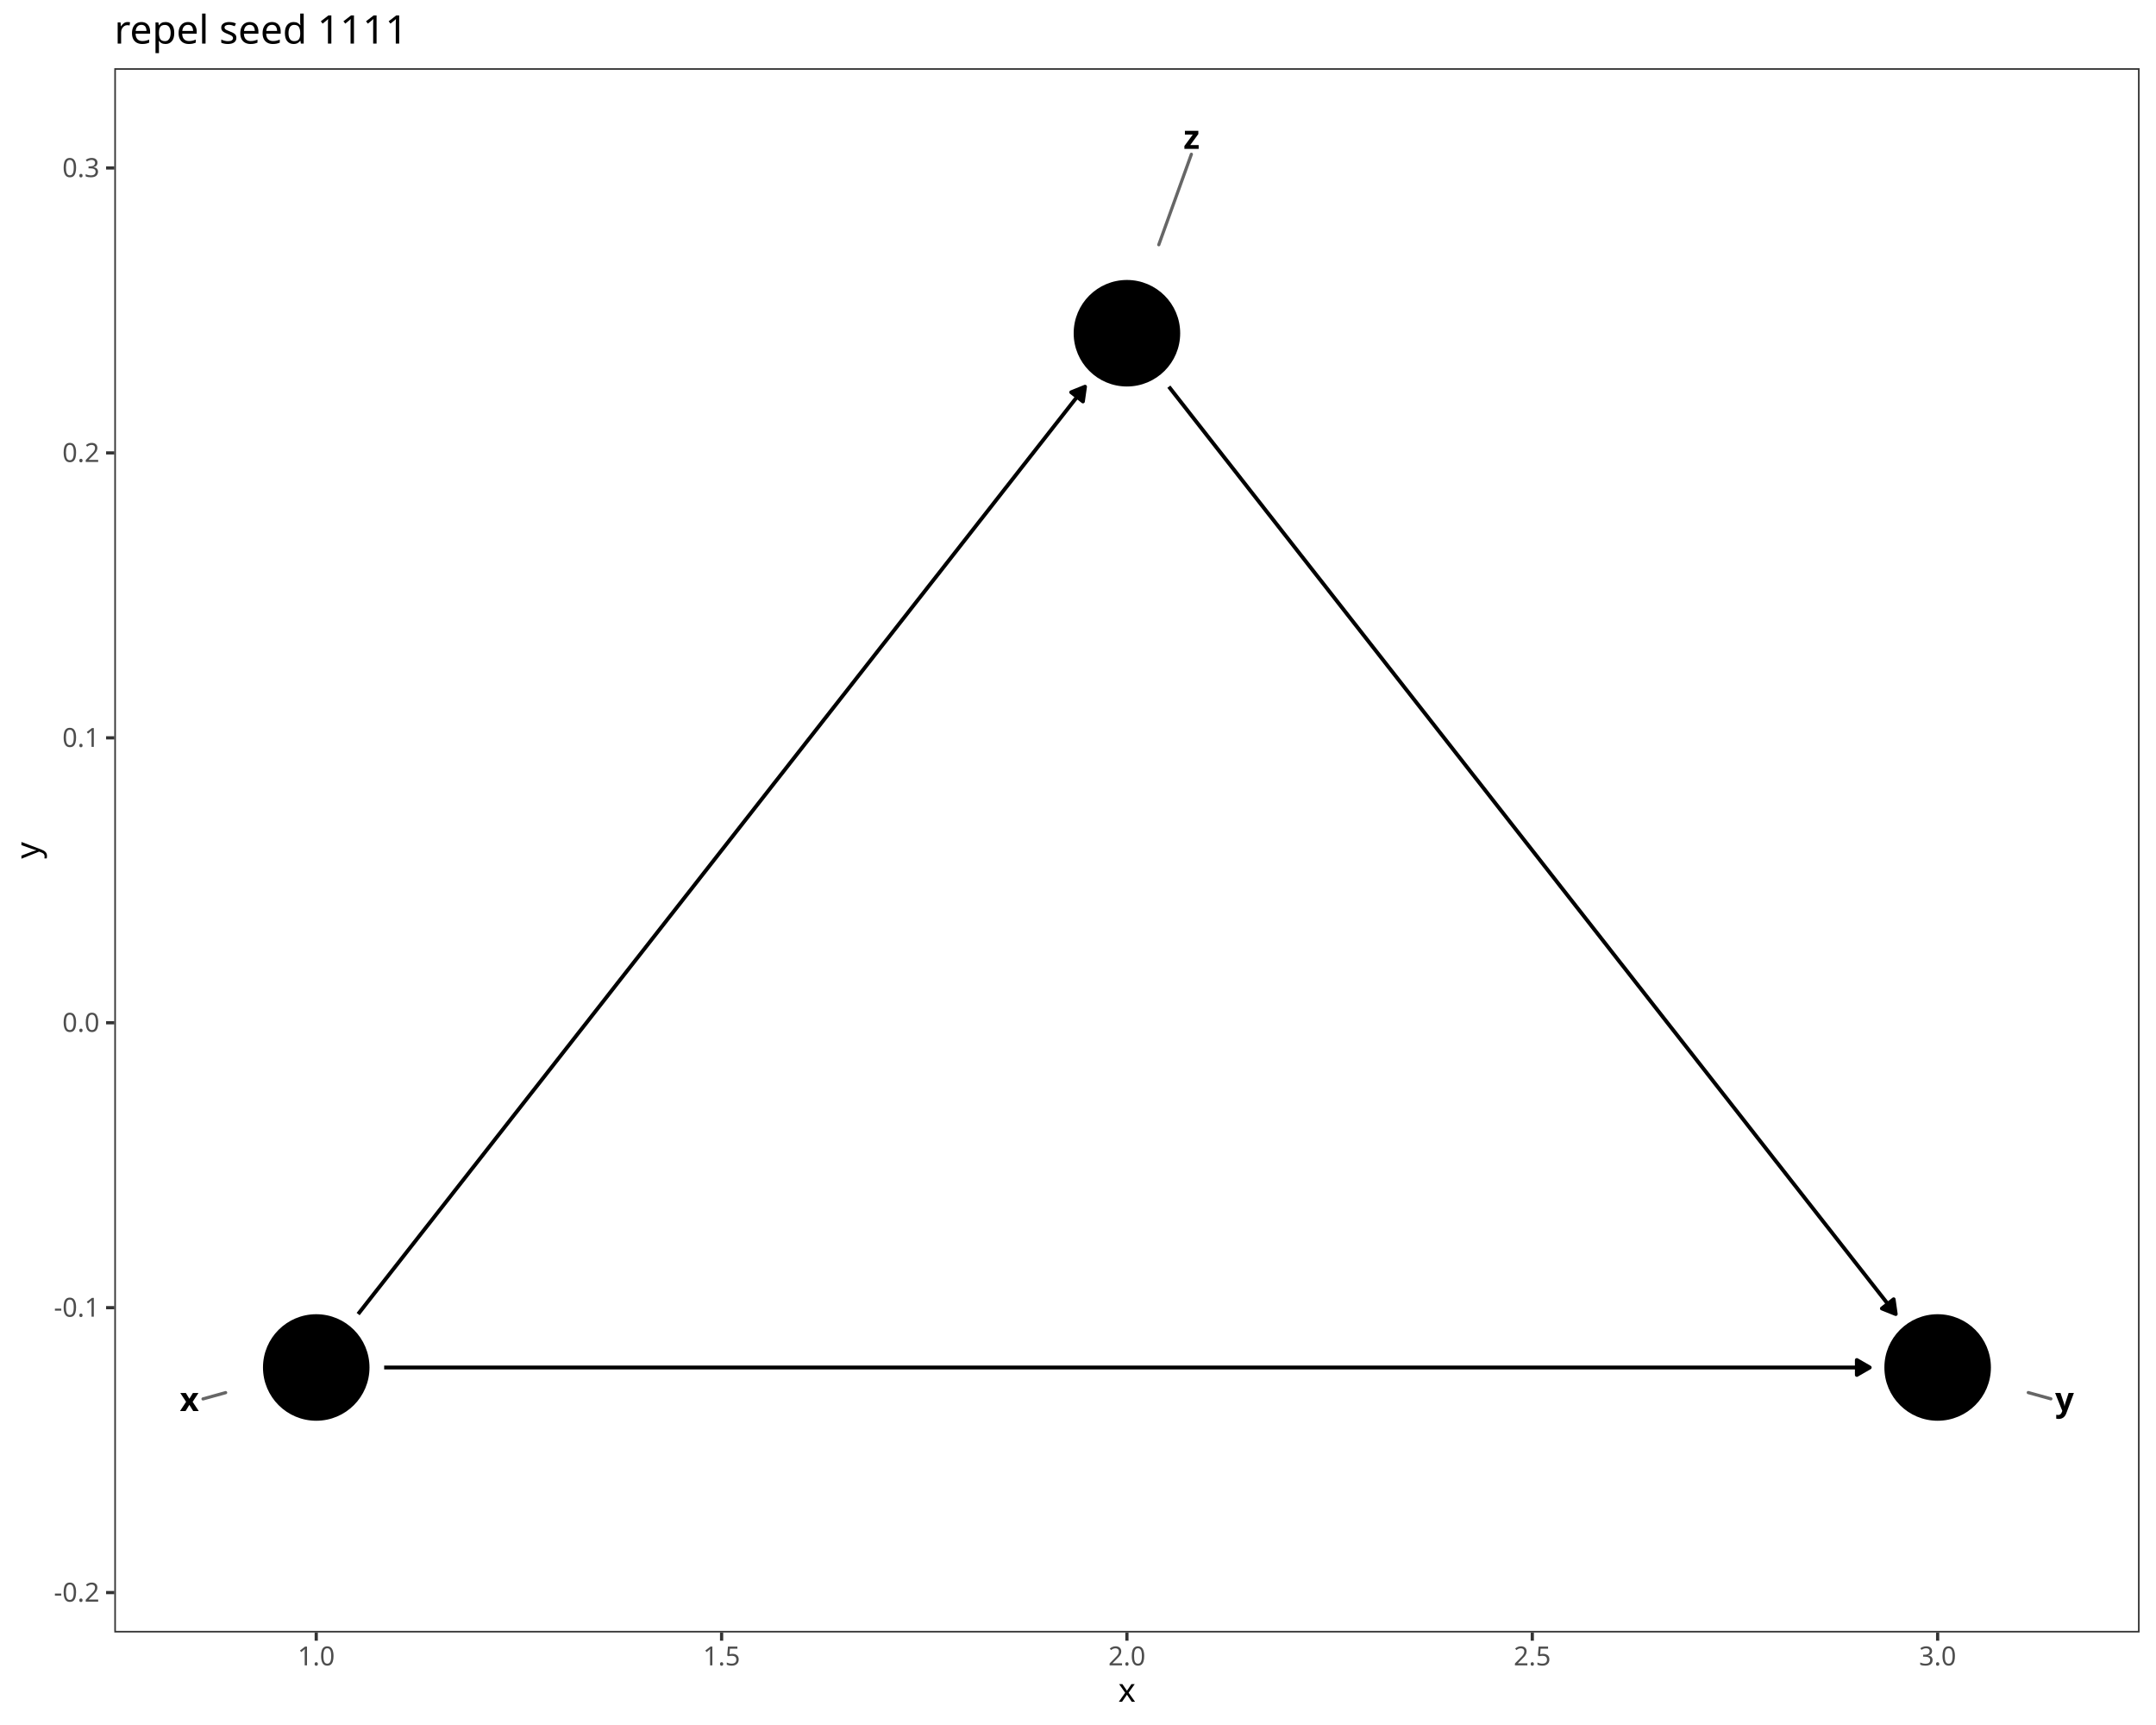
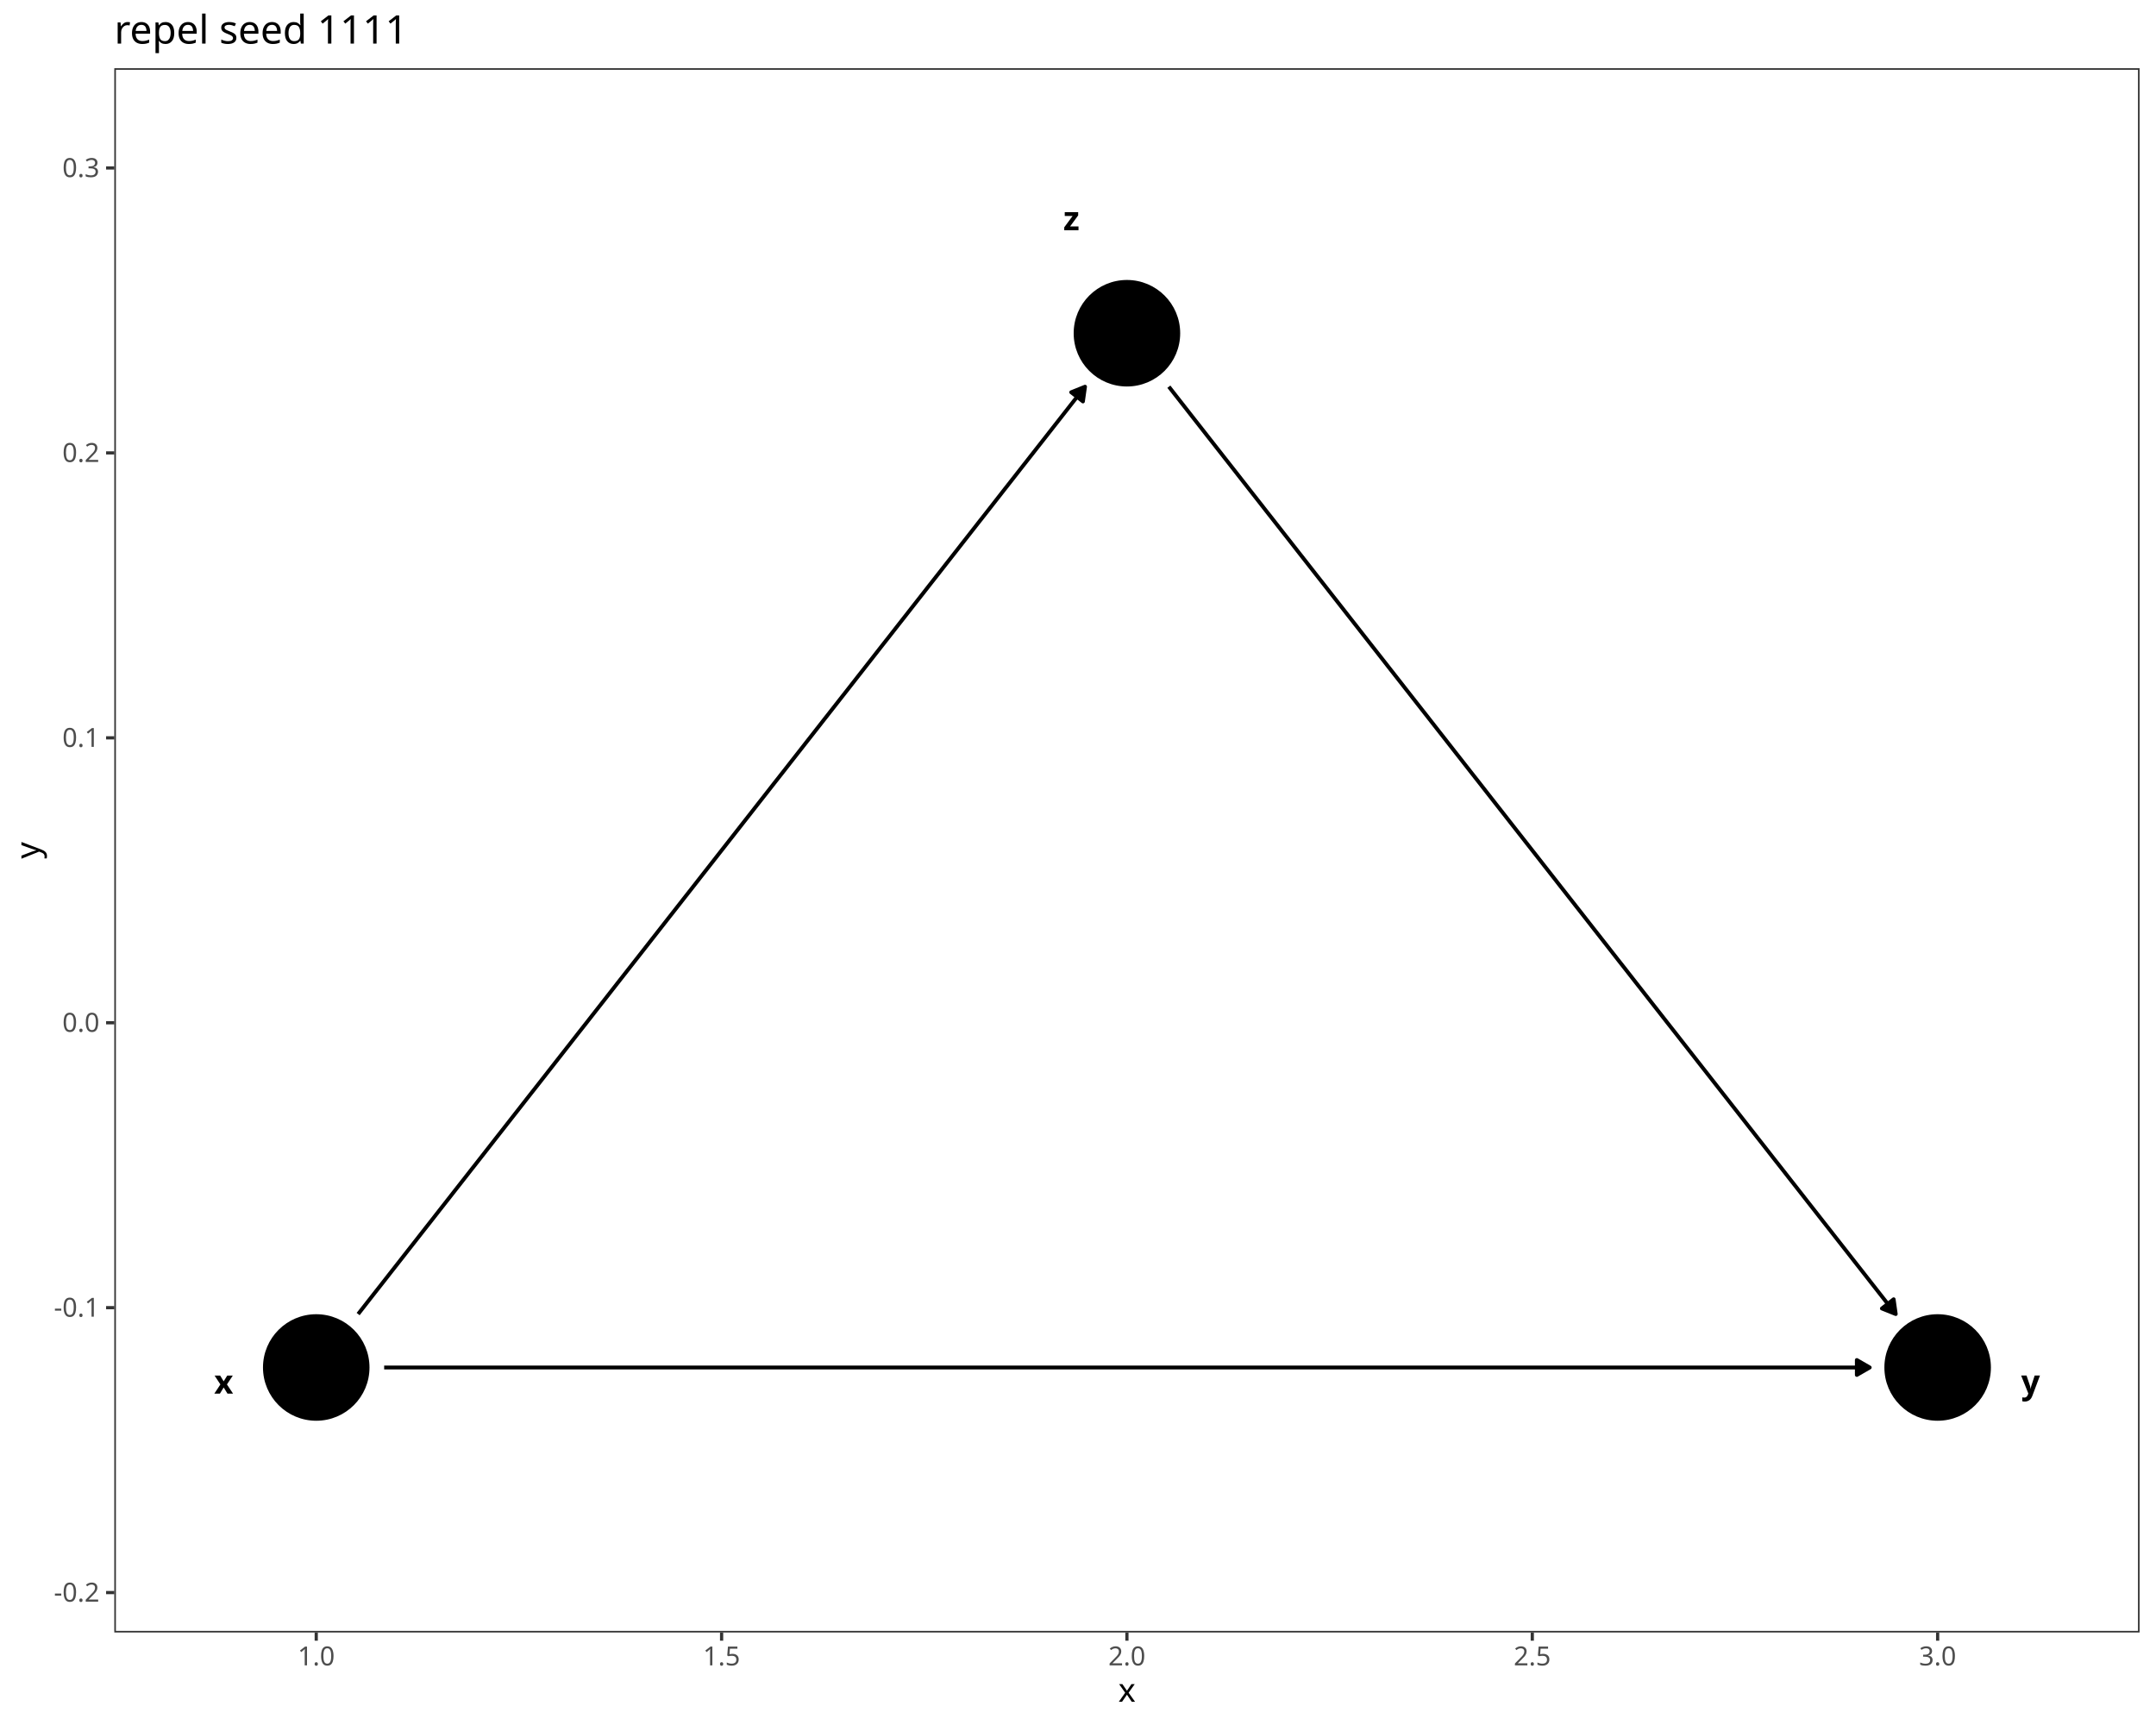
<svg xmlns="http://www.w3.org/2000/svg" class="svglite" data-engine-version="2.0" width="720.00pt" height="576.00pt" viewBox="0 0 720.00 576.00">
  <defs>
    <style type="text/css">
    .svglite line, .svglite polyline, .svglite polygon, .svglite path, .svglite rect, .svglite circle {
      fill: none;
      stroke: #000000;
      stroke-linecap: round;
      stroke-linejoin: round;
      stroke-miterlimit: 10.00;
    }
  </style>
  </defs>
  <rect width="100%" height="100%" style="stroke: none; fill: #FFFFFF;" />
  <defs>
    <clipPath id="cpMC4wMHw3MjAuMDB8MC4wMHw1NzYuMDA=">
      <rect x="0.00" y="0.00" width="720.00" height="576.00" />
    </clipPath>
  </defs>
  <g clip-path="url(#cpMC4wMHw3MjAuMDB8MC4wMHw1NzYuMDA=)">
    <rect x="0.00" y="0.00" width="720.00" height="576.00" style="stroke-width: 1.07; stroke: #FFFFFF; fill: #FFFFFF;" />
  </g>
  <defs>
    <clipPath id="cpMzguMTd8NzE0LjUyfDIyLjc4fDU0NS4xMQ==">
      <rect x="38.17" y="22.78" width="676.35" height="522.33" />
    </clipPath>
  </defs>
  <g clip-path="url(#cpMzguMTd8NzE0LjUyfDIyLjc4fDU0NS4xMQ==)">
    <rect x="38.17" y="22.78" width="676.35" height="522.33" style="stroke-width: 1.07; stroke: none; fill: #FFFFFF;" />
    <polyline points="128.29,456.62 132.96,456.62 138.43,456.62 143.90,456.62 149.37,456.62 154.84,456.62 160.31,456.62 165.77,456.62 171.24,456.62 176.71,456.62 182.18,456.62 187.65,456.62 193.12,456.62 198.59,456.62 204.06,456.62 209.53,456.62 215.00,456.62 220.47,456.62 225.94,456.62 231.41,456.62 236.88,456.62 242.35,456.62 247.81,456.62 253.28,456.62 258.75,456.62 264.22,456.62 269.69,456.62 275.16,456.62 280.63,456.62 286.10,456.62 291.57,456.62 297.04,456.62 302.51,456.62 307.98,456.62 313.45,456.62 318.92,456.62 324.39,456.62 329.86,456.62 335.32,456.62 340.79,456.62 346.26,456.62 351.73,456.62 357.20,456.62 362.67,456.62 368.14,456.62 373.61,456.62 379.08,456.62 384.55,456.62 390.02,456.62 395.49,456.62 400.96,456.62 406.43,456.62 411.90,456.62 417.36,456.62 422.83,456.62 428.30,456.62 433.77,456.62 439.24,456.62 444.71,456.62 450.18,456.62 455.65,456.62 461.12,456.62 466.59,456.62 472.06,456.62 477.53,456.62 483.00,456.62 488.47,456.62 493.94,456.62 499.40,456.62 504.87,456.62 510.34,456.62 515.81,456.62 521.28,456.62 526.75,456.62 532.22,456.62 537.69,456.62 543.16,456.62 548.63,456.62 554.10,456.62 559.57,456.62 565.04,456.62 570.51,456.62 575.98,456.62 581.45,456.62 586.91,456.62 592.38,456.62 597.85,456.62 603.32,456.62 608.79,456.62 614.26,456.62 619.73,456.62 624.40,456.62 " style="stroke-width: 1.28; stroke-linecap: butt;" />
    <polygon points="620.09,459.11 624.40,456.62 620.09,454.13 " style="stroke-width: 1.28; stroke-linecap: butt; fill: #000000;" />
    <polyline points="119.60,438.78 122.02,435.69 124.75,432.20 127.49,428.72 130.22,425.23 132.96,421.74 135.69,418.25 138.43,414.76 141.16,411.27 143.90,407.79 146.63,404.30 149.37,400.81 152.10,397.32 154.84,393.83 157.57,390.34 160.31,386.86 163.04,383.37 165.77,379.88 168.51,376.39 171.24,372.90 173.98,369.41 176.71,365.92 179.45,362.44 182.18,358.95 184.92,355.46 187.65,351.97 190.39,348.48 193.12,344.99 195.86,341.51 198.59,338.02 201.33,334.53 204.06,331.04 206.79,327.55 209.53,324.06 212.26,320.58 215.00,317.09 217.73,313.60 220.47,310.11 223.20,306.62 225.94,303.13 228.67,299.65 231.41,296.16 234.14,292.67 236.88,289.18 239.61,285.69 242.35,282.20 245.08,278.72 247.81,275.23 250.55,271.74 253.28,268.25 256.02,264.76 258.75,261.27 261.49,257.79 264.22,254.30 266.96,250.81 269.69,247.32 272.43,243.83 275.16,240.34 277.90,236.85 280.63,233.37 283.37,229.88 286.10,226.39 288.84,222.90 291.57,219.41 294.30,215.92 297.04,212.44 299.77,208.95 302.51,205.46 305.24,201.97 307.98,198.48 310.71,194.99 313.45,191.51 316.18,188.02 318.92,184.53 321.65,181.04 324.39,177.55 327.12,174.06 329.86,170.58 332.59,167.09 335.32,163.60 338.06,160.11 340.79,156.62 343.53,153.13 346.26,149.65 349.00,146.16 351.73,142.67 354.47,139.18 357.20,135.69 359.94,132.20 362.35,129.12 " style="stroke-width: 1.28; stroke-linecap: butt;" />
    <polygon points="361.65,134.05 362.35,129.12 357.73,130.98 " style="stroke-width: 1.28; stroke-linecap: butt; fill: #000000;" />
    <polyline points="390.34,129.12 392.75,132.20 395.49,135.69 398.22,139.18 400.96,142.67 403.69,146.16 406.43,149.65 409.16,153.13 411.90,156.62 414.63,160.11 417.36,163.60 420.10,167.09 422.83,170.58 425.57,174.06 428.30,177.55 431.04,181.04 433.77,184.53 436.51,188.02 439.24,191.51 441.98,194.99 444.71,198.48 447.45,201.97 450.18,205.46 452.92,208.95 455.65,212.44 458.38,215.92 461.12,219.41 463.85,222.90 466.59,226.39 469.32,229.88 472.06,233.37 474.79,236.85 477.53,240.34 480.26,243.83 483.00,247.32 485.73,250.81 488.47,254.30 491.20,257.79 493.94,261.27 496.67,264.76 499.40,268.25 502.14,271.74 504.87,275.23 507.61,278.72 510.34,282.20 513.08,285.69 515.81,289.18 518.55,292.67 521.28,296.16 524.02,299.65 526.75,303.13 529.49,306.62 532.22,310.11 534.96,313.60 537.69,317.09 540.42,320.58 543.16,324.06 545.89,327.55 548.63,331.04 551.36,334.53 554.10,338.02 556.83,341.51 559.57,344.99 562.30,348.48 565.04,351.97 567.77,355.46 570.51,358.95 573.24,362.44 575.98,365.92 578.71,369.41 581.45,372.90 584.18,376.39 586.91,379.88 589.65,383.37 592.38,386.86 595.12,390.34 597.85,393.83 600.59,397.32 603.32,400.81 606.06,404.30 608.79,407.79 611.53,411.27 614.26,414.76 617.00,418.25 619.73,421.74 622.47,425.23 625.20,428.72 627.93,432.20 630.67,435.69 633.09,438.78 " style="stroke-width: 1.28; stroke-linecap: butt;" />
    <polygon points="628.46,436.92 633.09,438.78 632.39,433.84 " style="stroke-width: 1.28; stroke-linecap: butt; fill: #000000;" />
    <circle cx="105.61" cy="456.62" r="17.43" style="stroke-width: 0.71; fill: #000000;" />
    <circle cx="647.08" cy="456.62" r="17.43" style="stroke-width: 0.71; fill: #000000;" />
    <circle cx="376.34" cy="111.27" r="17.43" style="stroke-width: 0.71; fill: #000000;" />
-     <line x1="67.80" y1="467.11" x2="75.35" y2="465.02" style="stroke-width: 1.07; stroke: #666666;" />
-     <line x1="684.89" y1="467.09" x2="677.35" y2="465.00" style="stroke-width: 1.07; stroke: #666666;" />
-     <line x1="397.86" y1="51.51" x2="386.98" y2="81.72" style="stroke-width: 1.07; stroke: #666666;" />
-     <text x="63.24" y="471.17" text-anchor="middle" style="font-size: 11.04px; font-weight: bold; font-family: sans;" textLength="5.52px" lengthAdjust="spacingAndGlyphs">x</text>
-     <text x="689.45" y="471.15" text-anchor="middle" style="font-size: 11.04px; font-weight: bold; font-family: sans;" textLength="5.52px" lengthAdjust="spacingAndGlyphs">y</text>
-     <text x="397.93" y="49.71" text-anchor="middle" style="font-size: 11.04px; font-weight: bold; font-family: sans;" textLength="5.52px" lengthAdjust="spacingAndGlyphs">z</text>
+     <text x="74.70" y="465.36" text-anchor="middle" style="font-size: 11.04px; font-weight: bold; font-family: sans;" textLength="5.52px" lengthAdjust="spacingAndGlyphs">x</text>
+     <text x="678.11" y="465.34" text-anchor="middle" style="font-size: 11.04px; font-weight: bold; font-family: sans;" textLength="5.52px" lengthAdjust="spacingAndGlyphs">y</text>
+     <text x="357.80" y="76.88" text-anchor="middle" style="font-size: 11.04px; font-weight: bold; font-family: sans;" textLength="5.52px" lengthAdjust="spacingAndGlyphs">z</text>
    <rect x="38.17" y="22.78" width="676.35" height="522.33" style="stroke-width: 1.07; stroke: #333333;" />
  </g>
  <g clip-path="url(#cpMC4wMHw3MjAuMDB8MC4wMHw1NzYuMDA=)">
    <text x="33.24" y="534.81" text-anchor="end" style="font-size: 8.80px; fill: #4D4D4D; font-family: sans;" textLength="15.16px" lengthAdjust="spacingAndGlyphs">-0.2</text>
    <text x="33.24" y="439.67" text-anchor="end" style="font-size: 8.80px; fill: #4D4D4D; font-family: sans;" textLength="15.16px" lengthAdjust="spacingAndGlyphs">-0.1</text>
    <text x="33.24" y="344.53" text-anchor="end" style="font-size: 8.80px; fill: #4D4D4D; font-family: sans;" textLength="12.23px" lengthAdjust="spacingAndGlyphs">0.0</text>
    <text x="33.24" y="249.40" text-anchor="end" style="font-size: 8.80px; fill: #4D4D4D; font-family: sans;" textLength="12.23px" lengthAdjust="spacingAndGlyphs">0.1</text>
    <text x="33.24" y="154.26" text-anchor="end" style="font-size: 8.80px; fill: #4D4D4D; font-family: sans;" textLength="12.23px" lengthAdjust="spacingAndGlyphs">0.2</text>
    <text x="33.24" y="59.12" text-anchor="end" style="font-size: 8.80px; fill: #4D4D4D; font-family: sans;" textLength="12.23px" lengthAdjust="spacingAndGlyphs">0.3</text>
    <polyline points="35.43,531.78 38.17,531.78 " style="stroke-width: 1.07; stroke: #333333; stroke-linecap: butt;" />
    <polyline points="35.43,436.64 38.17,436.64 " style="stroke-width: 1.07; stroke: #333333; stroke-linecap: butt;" />
    <polyline points="35.43,341.51 38.17,341.51 " style="stroke-width: 1.07; stroke: #333333; stroke-linecap: butt;" />
    <polyline points="35.43,246.37 38.17,246.37 " style="stroke-width: 1.07; stroke: #333333; stroke-linecap: butt;" />
    <polyline points="35.43,151.23 38.17,151.23 " style="stroke-width: 1.07; stroke: #333333; stroke-linecap: butt;" />
    <polyline points="35.43,56.09 38.17,56.09 " style="stroke-width: 1.07; stroke: #333333; stroke-linecap: butt;" />
    <polyline points="105.61,547.85 105.61,545.11 " style="stroke-width: 1.07; stroke: #333333; stroke-linecap: butt;" />
    <polyline points="240.98,547.85 240.98,545.11 " style="stroke-width: 1.07; stroke: #333333; stroke-linecap: butt;" />
    <polyline points="376.34,547.85 376.34,545.11 " style="stroke-width: 1.07; stroke: #333333; stroke-linecap: butt;" />
    <polyline points="511.71,547.85 511.71,545.11 " style="stroke-width: 1.07; stroke: #333333; stroke-linecap: butt;" />
    <polyline points="647.08,547.85 647.08,545.11 " style="stroke-width: 1.07; stroke: #333333; stroke-linecap: butt;" />
    <text x="105.61" y="556.10" text-anchor="middle" style="font-size: 8.80px; fill: #4D4D4D; font-family: sans;" textLength="12.23px" lengthAdjust="spacingAndGlyphs">1.0</text>
    <text x="240.98" y="556.10" text-anchor="middle" style="font-size: 8.80px; fill: #4D4D4D; font-family: sans;" textLength="12.23px" lengthAdjust="spacingAndGlyphs">1.5</text>
    <text x="376.34" y="556.10" text-anchor="middle" style="font-size: 8.80px; fill: #4D4D4D; font-family: sans;" textLength="12.23px" lengthAdjust="spacingAndGlyphs">2.0</text>
    <text x="511.71" y="556.10" text-anchor="middle" style="font-size: 8.80px; fill: #4D4D4D; font-family: sans;" textLength="12.23px" lengthAdjust="spacingAndGlyphs">2.5</text>
    <text x="647.08" y="556.10" text-anchor="middle" style="font-size: 8.80px; fill: #4D4D4D; font-family: sans;" textLength="12.23px" lengthAdjust="spacingAndGlyphs">3.0</text>
    <text x="376.34" y="568.24" text-anchor="middle" style="font-size: 11.00px; font-family: sans;" textLength="5.50px" lengthAdjust="spacingAndGlyphs">x</text>
    <text transform="translate(13.05,283.95) rotate(-90)" text-anchor="middle" style="font-size: 11.00px; font-family: sans;" textLength="5.50px" lengthAdjust="spacingAndGlyphs">y</text>
    <text x="38.17" y="14.56" style="font-size: 13.20px; font-family: sans;" textLength="94.68px" lengthAdjust="spacingAndGlyphs">repel seed 1111</text>
  </g>
</svg>
